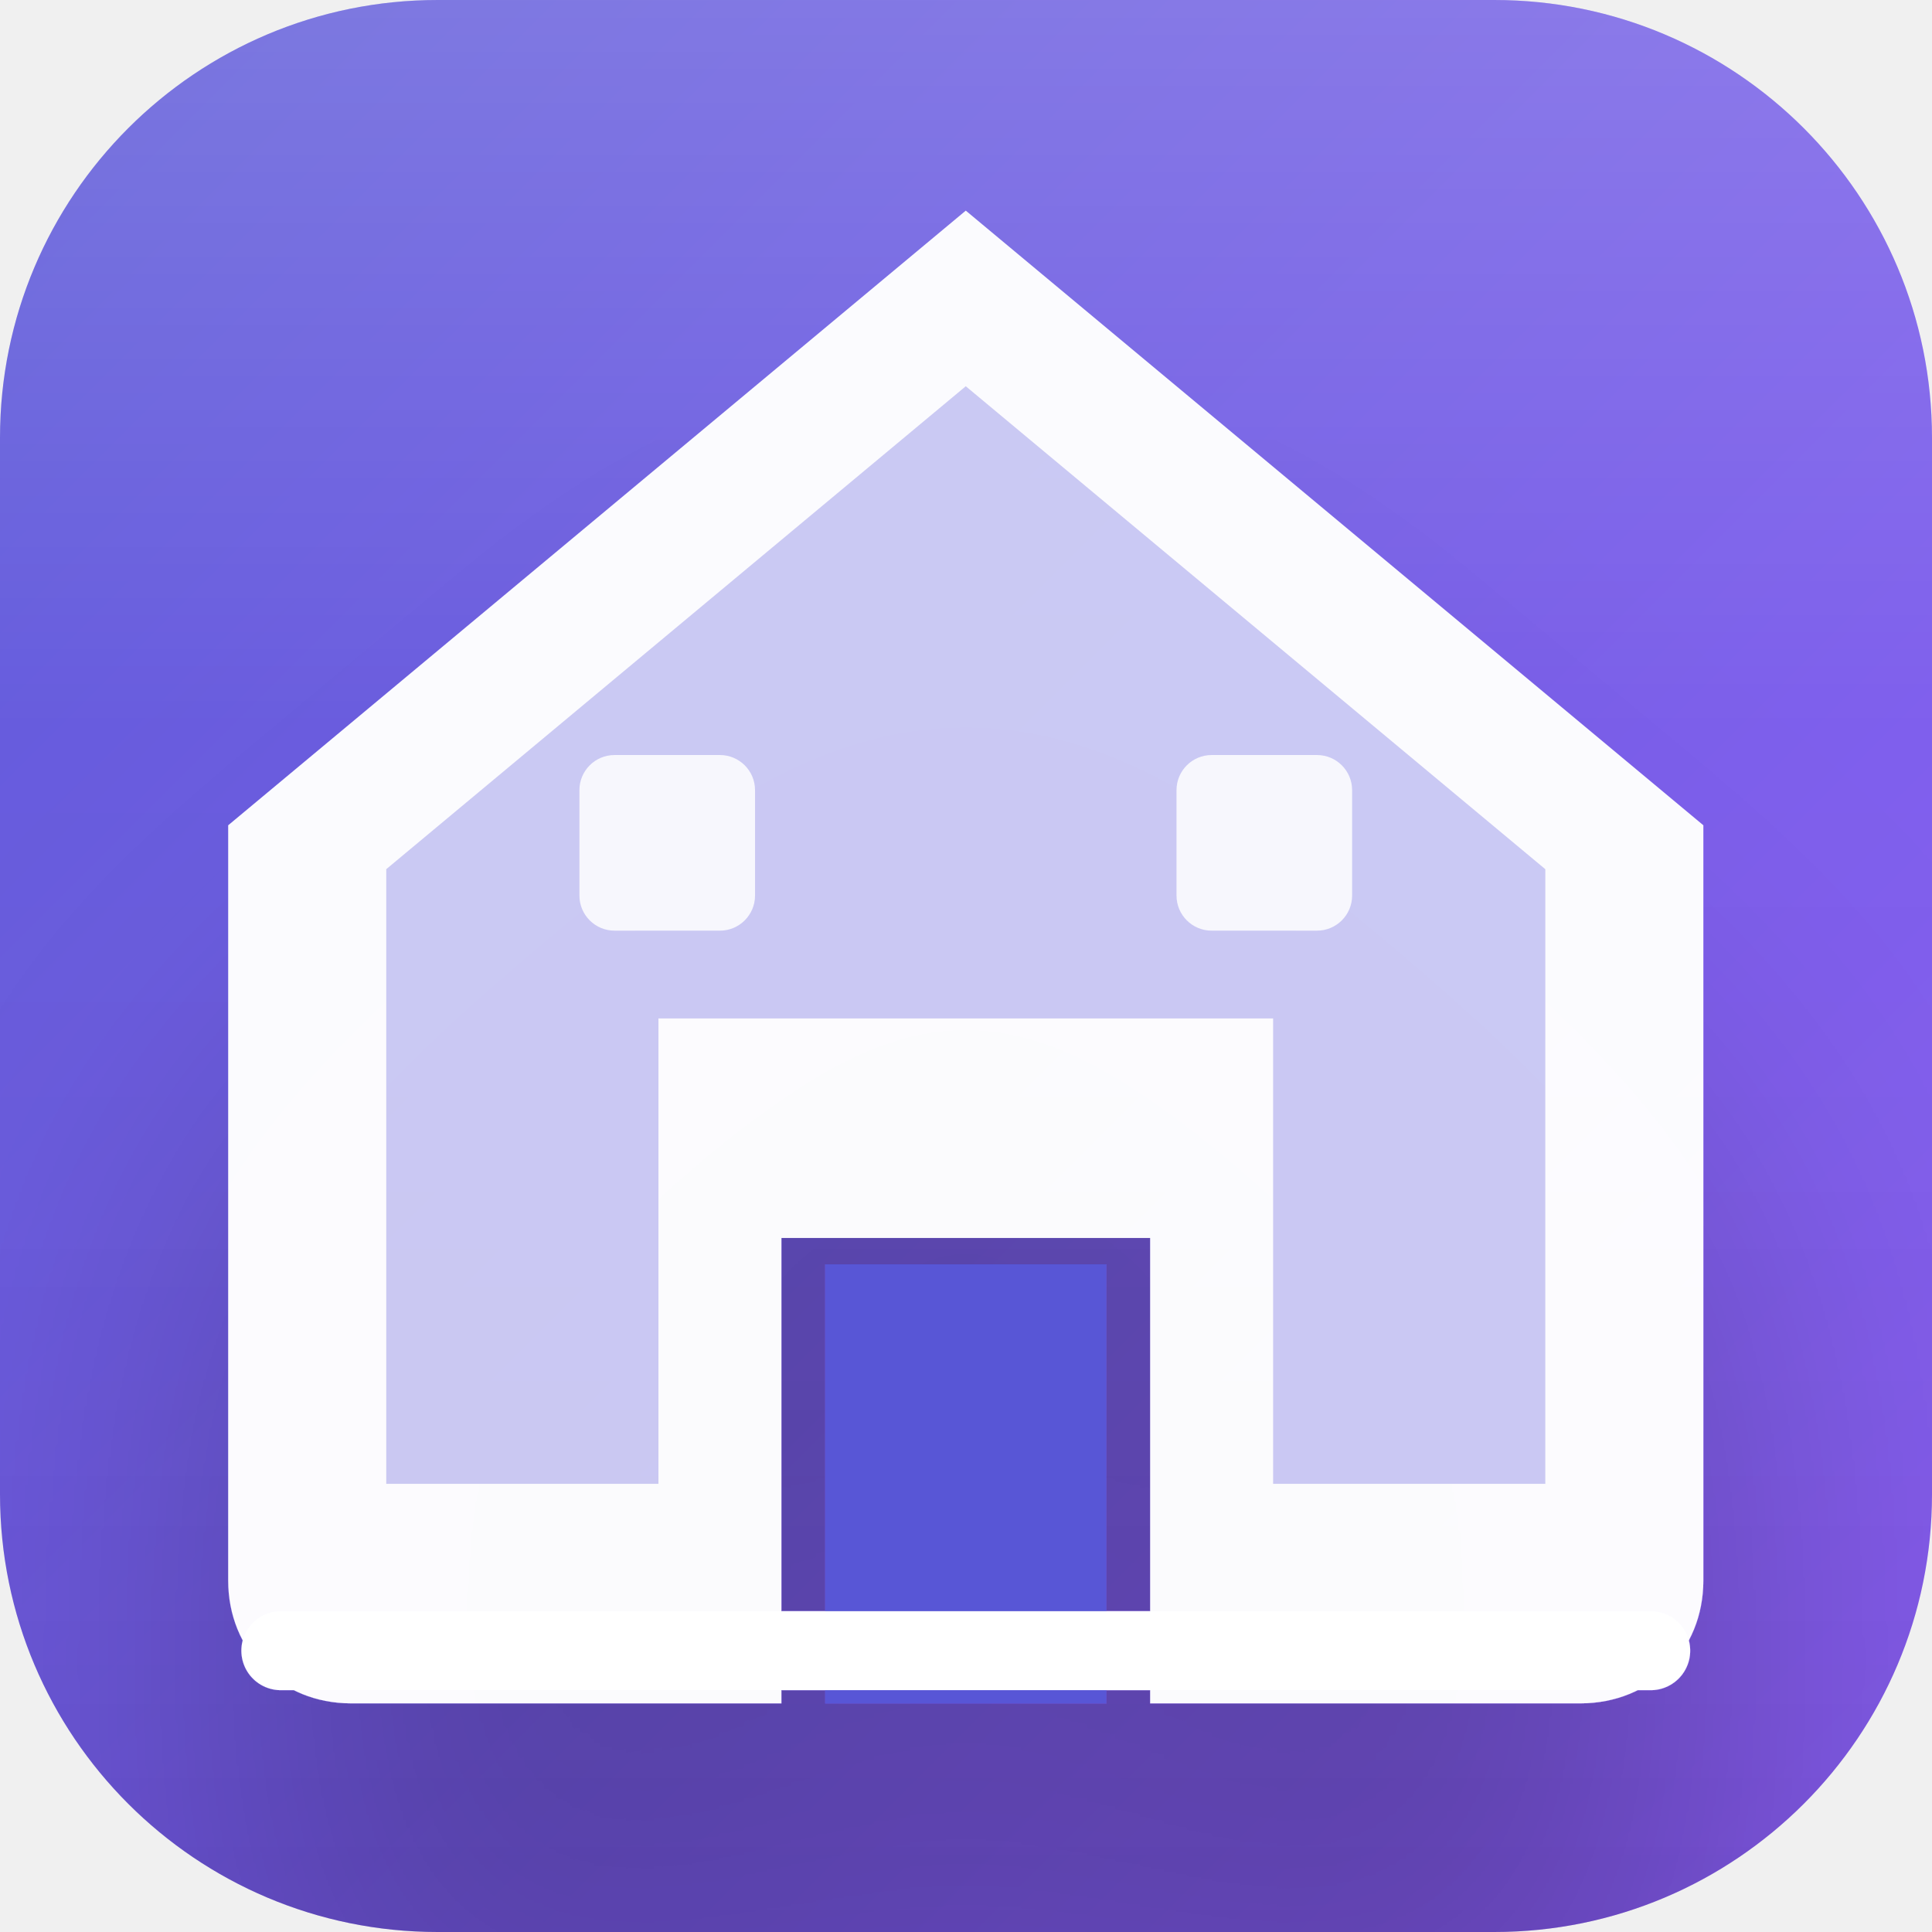
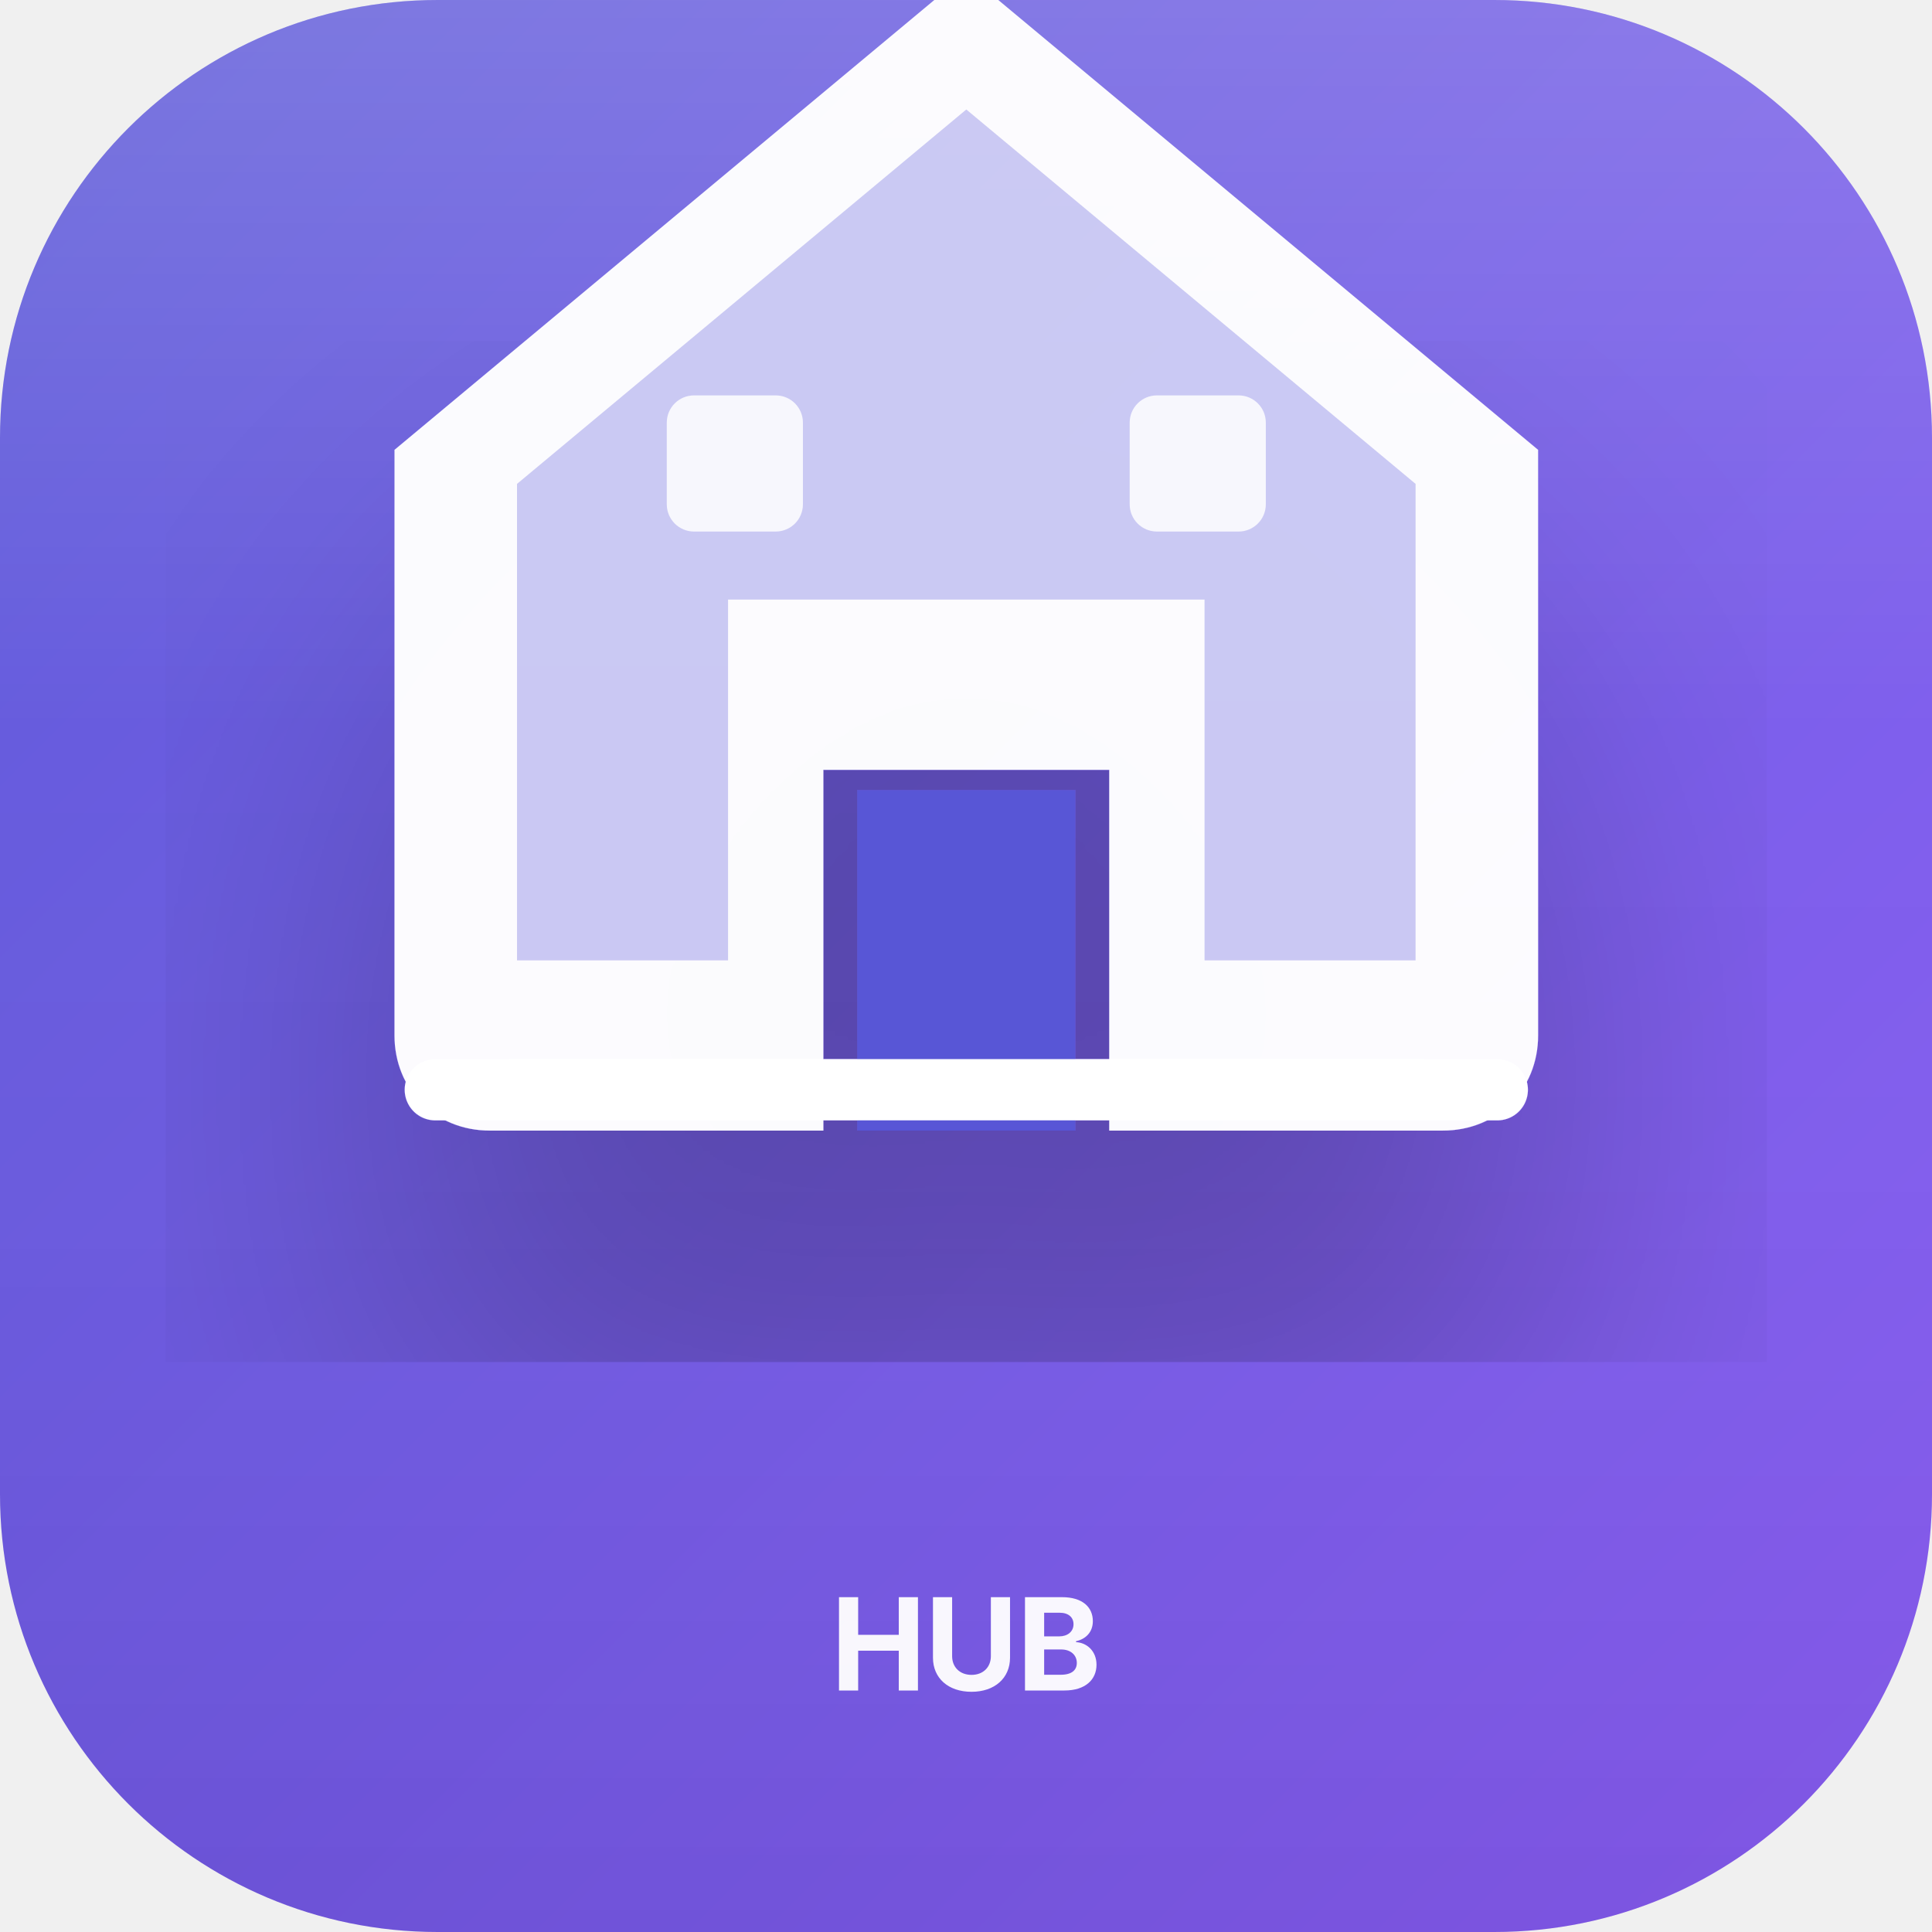
<svg xmlns="http://www.w3.org/2000/svg" viewBox="0 0 512 512" width="512" height="512">
  <defs>
    <linearGradient id="bg" x1="0%" y1="0%" x2="100%" y2="100%">
      <stop offset="0%" stop-color="#5856D6" />
      <stop offset="100%" stop-color="#8B5CF6" />
    </linearGradient>
    <clipPath id="r">
      <rect width="512" height="512" rx="116" />
    </clipPath>
    <linearGradient id="sheen" x1="0%" y1="0%" x2="0%" y2="100%">
      <stop offset="0%" stop-color="#ffffff" stop-opacity="0.20" />
      <stop offset="38%" stop-color="#ffffff" stop-opacity="0.03" />
      <stop offset="100%" stop-color="#000000" stop-opacity="0.08" />
    </linearGradient>
    <filter id="shadow" x="-20%" y="-20%" width="140%" height="140%">
      <feDropShadow dx="0" dy="5" stdDeviation="4" flood-color="#000000" flood-opacity="0.25" />
    </filter>
  </defs>
  <g clip-path="url(#r)">
    <rect width="512" height="512" fill="url(#bg)" />
    <rect width="512" height="512" fill="url(#sheen)" />
-     <g transform="translate(-23.3 -23.3) scale(23.27)" filter="url(#shadow)">
+     <g transform="translate(39.6 -68.4) scale(18.04)" filter="url(#shadow)">
      <path d="M12,3.4l8.4,7V19c0,0.8 -0.6,1.4 -1.4,1.4h-4.9v-5.3h-4.2v5.3H5c-0.8,0 -1.4,-0.6 -1.4,-1.4v-8.6L12,3.4z" fill="#ffffff" fill-opacity="0.97" />
      <path d="M12,5.4l6.6,5.5v7h-3.1v-5.3H8.5v5.3h-3.1v-7L12,5.4z" fill="#5856D6" fill-opacity="0.3" />
      <path d="M10.4,15.4h3.2v5h-3.2z" fill="#5856D6" />
      <rect x="7.6" y="9.6" width="2" height="2" rx="0.4" fill="#ffffff" fill-opacity="0.85" />
      <rect x="14.4" y="9.6" width="2" height="2" rx="0.4" fill="#ffffff" fill-opacity="0.85" />
      <path d="M4.2,19.8h15.6" stroke="#ffffff" stroke-width="0.9" stroke-linecap="round" fill="none" fill-opacity="0.35" />
    </g>
+     <text x="256" y="448" text-anchor="middle" font-family="'Inter', -apple-system, 'Segoe UI', system-ui, sans-serif" font-size="34" font-weight="700" letter-spacing="-0.5" fill="#ffffff" fill-opacity="0.95">HUB</text>
  </g>
</svg>
